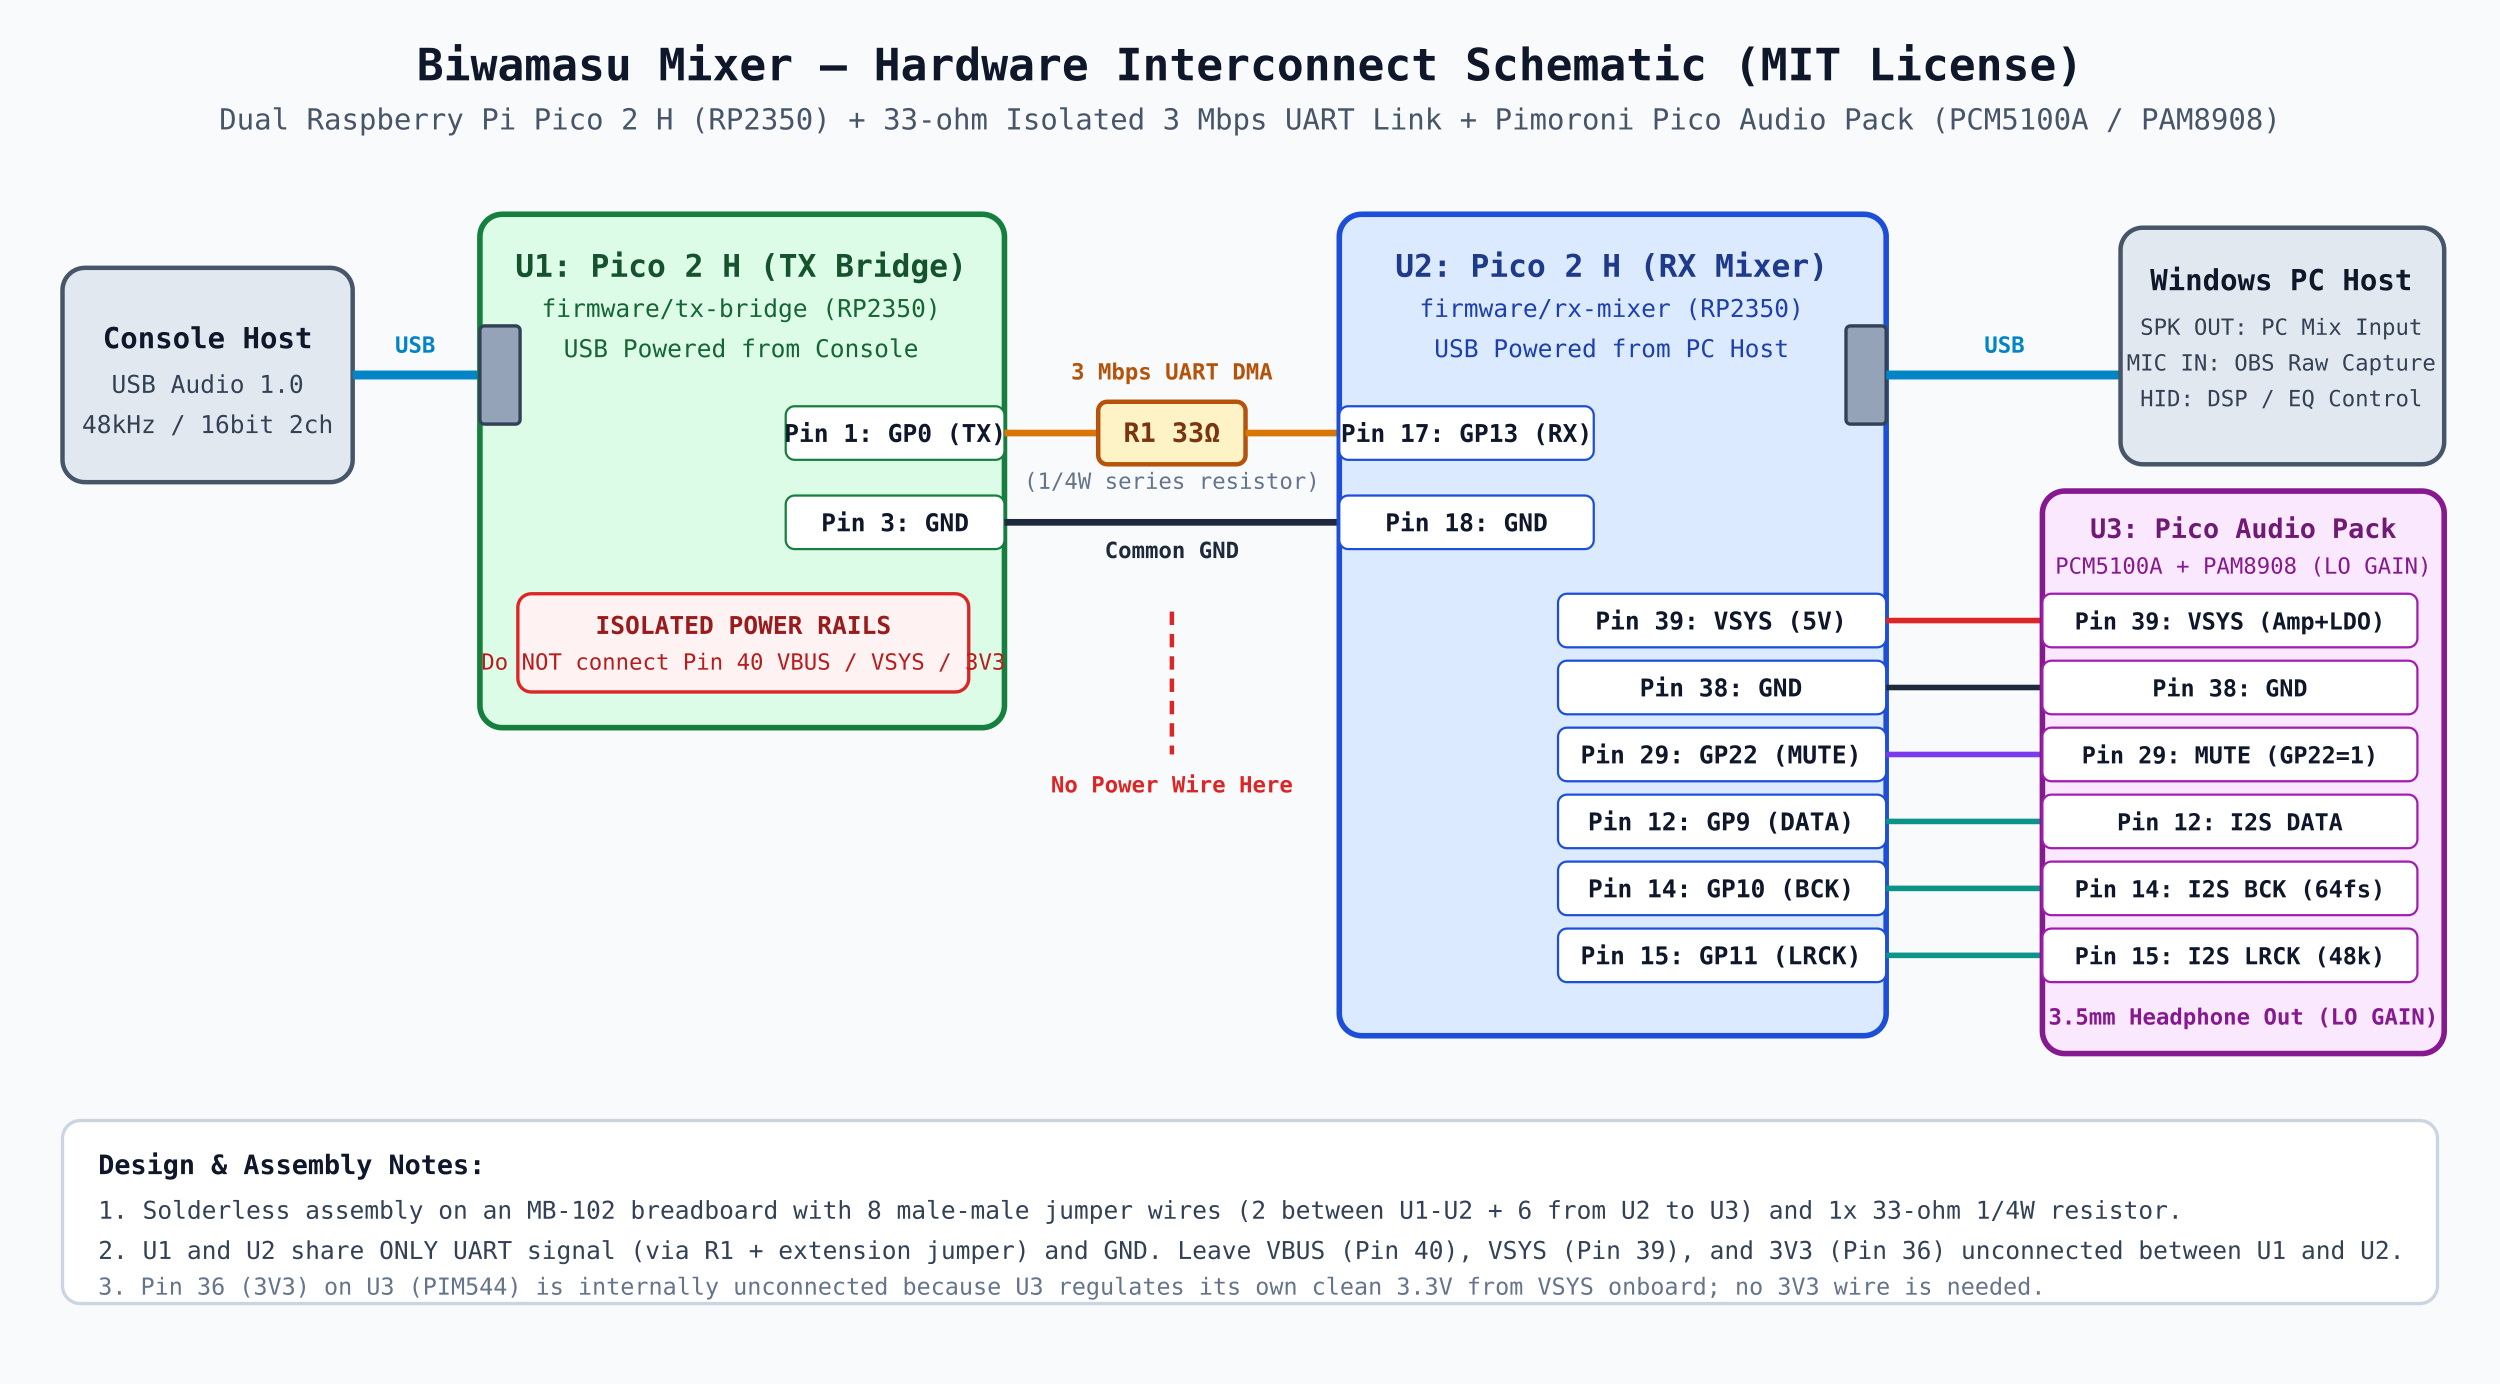
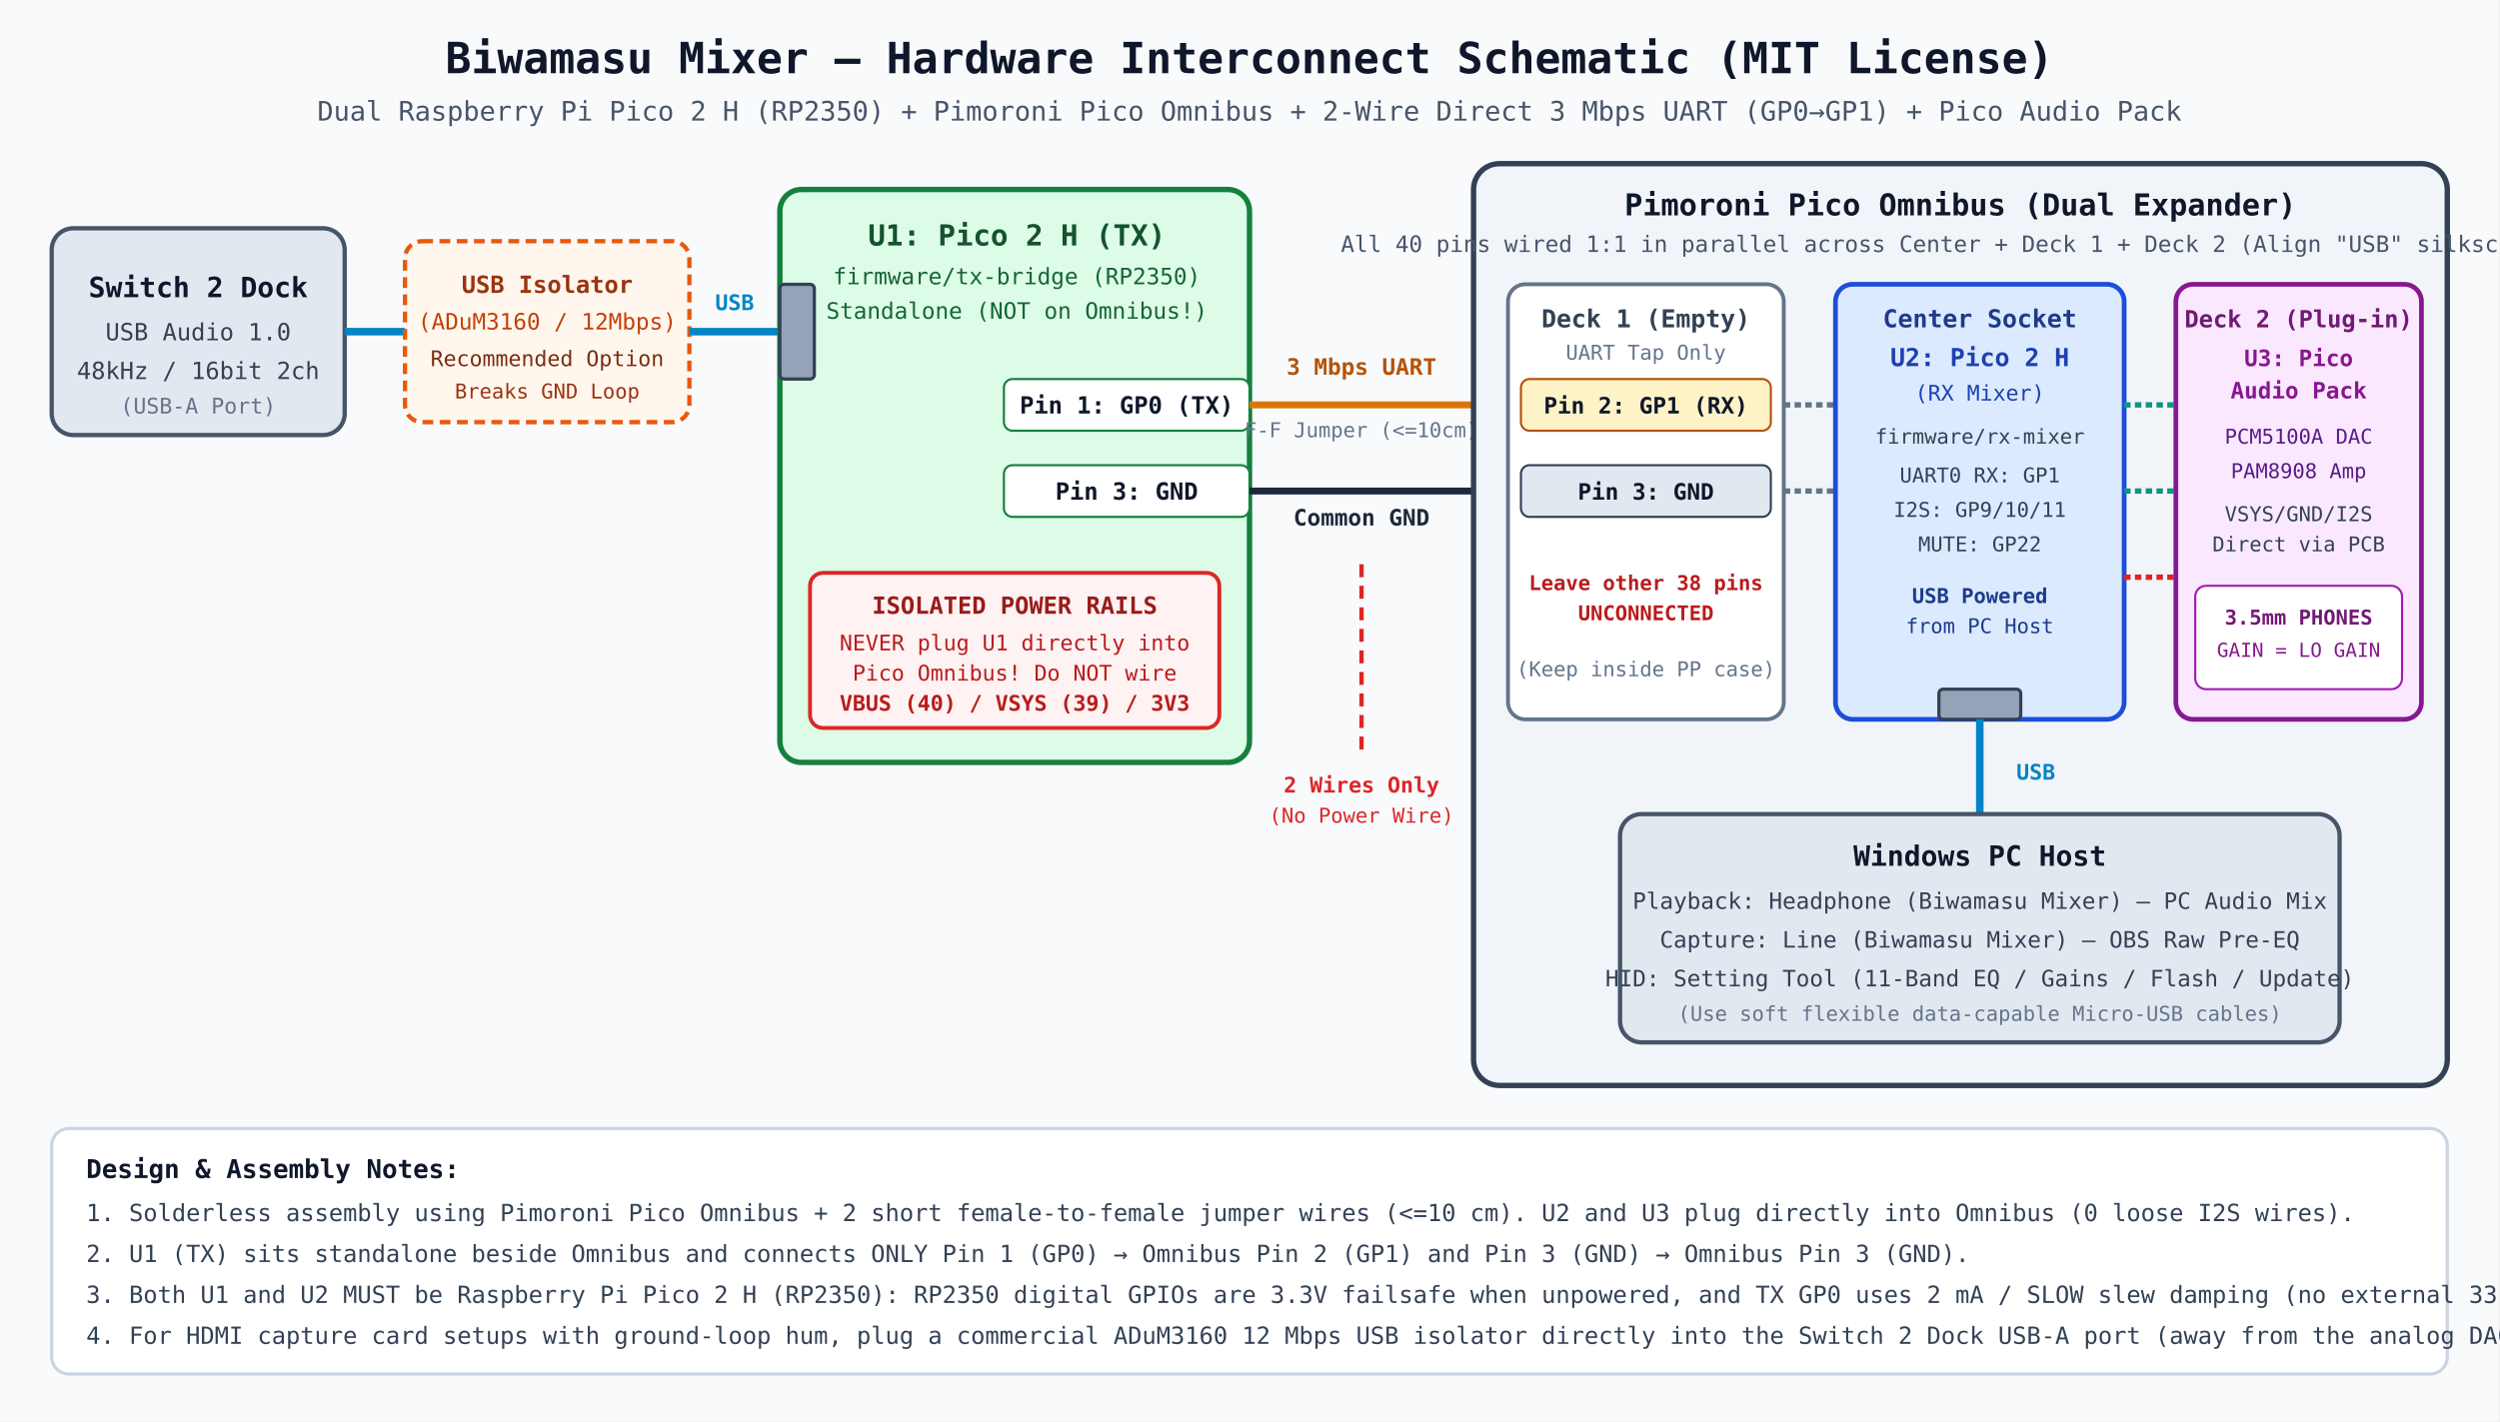
- <svg xmlns="http://www.w3.org/2000/svg" viewBox="0 0 1120 620" width="1120" height="620" font-family="ui-monospace, SFMono-Regular, Menlo, Consolas, monospace">
-   <rect width="1120" height="620" fill="#f8fafc" />
-   <text x="560" y="36" text-anchor="middle" font-size="20" font-weight="bold" fill="#0f172a">
+ <svg xmlns="http://www.w3.org/2000/svg" viewBox="0 0 1160 660" width="1160" height="660" font-family="ui-monospace, SFMono-Regular, Menlo, Consolas, monospace">
+   <rect width="1160" height="660" fill="#f8fafc" />
+   <text x="580" y="34" text-anchor="middle" font-size="20" font-weight="bold" fill="#0f172a">
    Biwamasu Mixer — Hardware Interconnect Schematic (MIT License)
  </text>
-   <text x="560" y="58" text-anchor="middle" font-size="13" fill="#475569">
-     Dual Raspberry Pi Pico 2 H (RP2350) + 33-ohm Isolated 3 Mbps UART Link + Pimoroni Pico Audio Pack (PCM5100A / PAM8908)
+   <text x="580" y="56" text-anchor="middle" font-size="12.5" fill="#475569">
+     Dual Raspberry Pi Pico 2 H (RP2350) + Pimoroni Pico Omnibus + 2-Wire Direct 3 Mbps UART (GP0→GP1) + Pico Audio Pack
  </text>
-   <rect x="28" y="120" width="130" height="96" rx="10" fill="#e2e8f0" stroke="#475569" stroke-width="2" />
-   <text x="93" y="156" text-anchor="middle" font-size="13" font-weight="bold" fill="#0f172a">Console Host</text>
-   <text x="93" y="176" text-anchor="middle" font-size="11" fill="#334155">USB Audio 1.0</text>
-   <text x="93" y="194" text-anchor="middle" font-size="11" fill="#334155">48kHz / 16bit 2ch</text>
-   <line x1="158" y1="168" x2="215" y2="168" stroke="#0284c7" stroke-width="4" />
-   <text x="186" y="158" text-anchor="middle" font-size="10" font-weight="bold" fill="#0284c7">USB</text>
-   <rect x="215" y="96" width="235" height="230" rx="10" fill="#dcfce7" stroke="#15803d" stroke-width="2.5" />
-   <rect x="215" y="146" width="18" height="44" rx="2" fill="#94a3b8" stroke="#334155" stroke-width="1.5" />
-   <text x="332" y="124" text-anchor="middle" font-size="14" font-weight="bold" fill="#14532d">U1: Pico 2 H (TX Bridge)</text>
-   <text x="332" y="142" text-anchor="middle" font-size="11" fill="#166534">firmware/tx-bridge (RP2350)</text>
-   <text x="332" y="160" text-anchor="middle" font-size="11" fill="#166534">USB Powered from Console</text>
-   <rect x="352" y="182" width="98" height="24" rx="4" fill="#ffffff" stroke="#15803d" />
-   <text x="401" y="198" text-anchor="middle" font-size="11" font-weight="bold" fill="#0f172a">Pin 1: GP0 (TX)</text>
-   <rect x="352" y="222" width="98" height="24" rx="4" fill="#ffffff" stroke="#15803d" />
-   <text x="401" y="238" text-anchor="middle" font-size="11" font-weight="bold" fill="#0f172a">Pin 3: GND</text>
-   <rect x="232" y="266" width="202" height="44" rx="6" fill="#fef2f2" stroke="#dc2626" stroke-width="1.5" />
-   <text x="333" y="284" text-anchor="middle" font-size="11" font-weight="bold" fill="#991b1b">ISOLATED POWER RAILS</text>
-   <text x="333" y="300" text-anchor="middle" font-size="10" fill="#b91c1c">Do NOT connect Pin 40 VBUS / VSYS / 3V3</text>
-   <line x1="450" y1="194" x2="492" y2="194" stroke="#d97706" stroke-width="3" />
-   <rect x="492" y="180" width="66" height="28" rx="4" fill="#fef3c7" stroke="#b45309" stroke-width="2" />
-   <text x="525" y="198" text-anchor="middle" font-size="12" font-weight="bold" fill="#78350f">R1 33Ω</text>
-   <line x1="558" y1="194" x2="600" y2="194" stroke="#d97706" stroke-width="3" />
-   <text x="525" y="170" text-anchor="middle" font-size="10" font-weight="bold" fill="#b45309">3 Mbps UART DMA</text>
-   <text x="525" y="219" text-anchor="middle" font-size="10" fill="#64748b">(1/4W series resistor)</text>
-   <line x1="450" y1="234" x2="600" y2="234" stroke="#1e293b" stroke-width="3" />
-   <text x="525" y="250" text-anchor="middle" font-size="10" font-weight="bold" fill="#1e293b">Common GND</text>
-   <line x1="525" y1="274" x2="525" y2="338" stroke="#dc2626" stroke-width="2" stroke-dasharray="6,4" />
-   <text x="525" y="355" text-anchor="middle" font-size="10" font-weight="bold" fill="#dc2626">No Power Wire Here</text>
-   <rect x="600" y="96" width="245" height="368" rx="10" fill="#dbeafe" stroke="#1d4ed8" stroke-width="2.5" />
-   <rect x="827" y="146" width="18" height="44" rx="2" fill="#94a3b8" stroke="#334155" stroke-width="1.5" />
-   <text x="722" y="124" text-anchor="middle" font-size="14" font-weight="bold" fill="#1e3a8a">U2: Pico 2 H (RX Mixer)</text>
-   <text x="722" y="142" text-anchor="middle" font-size="11" fill="#1e40af">firmware/rx-mixer (RP2350)</text>
-   <text x="722" y="160" text-anchor="middle" font-size="11" fill="#1e40af">USB Powered from PC Host</text>
-   <rect x="600" y="182" width="114" height="24" rx="4" fill="#ffffff" stroke="#1d4ed8" />
-   <text x="657" y="198" text-anchor="middle" font-size="11" font-weight="bold" fill="#0f172a">Pin 17: GP13 (RX)</text>
-   <rect x="600" y="222" width="114" height="24" rx="4" fill="#ffffff" stroke="#1d4ed8" />
-   <text x="657" y="238" text-anchor="middle" font-size="11" font-weight="bold" fill="#0f172a">Pin 18: GND</text>
-   <rect x="698" y="266" width="147" height="24" rx="4" fill="#ffffff" stroke="#1d4ed8" />
-   <text x="771" y="282" text-anchor="middle" font-size="11" font-weight="bold" fill="#0f172a">Pin 39: VSYS (5V)</text>
-   <rect x="698" y="296" width="147" height="24" rx="4" fill="#ffffff" stroke="#1d4ed8" />
-   <text x="771" y="312" text-anchor="middle" font-size="11" font-weight="bold" fill="#0f172a">Pin 38: GND</text>
-   <rect x="698" y="326" width="147" height="24" rx="4" fill="#ffffff" stroke="#1d4ed8" />
-   <text x="771" y="342" text-anchor="middle" font-size="11" font-weight="bold" fill="#0f172a">Pin 29: GP22 (MUTE)</text>
-   <rect x="698" y="356" width="147" height="24" rx="4" fill="#ffffff" stroke="#1d4ed8" />
-   <text x="771" y="372" text-anchor="middle" font-size="11" font-weight="bold" fill="#0f172a">Pin 12: GP9 (DATA)</text>
-   <rect x="698" y="386" width="147" height="24" rx="4" fill="#ffffff" stroke="#1d4ed8" />
-   <text x="771" y="402" text-anchor="middle" font-size="11" font-weight="bold" fill="#0f172a">Pin 14: GP10 (BCK)</text>
-   <rect x="698" y="416" width="147" height="24" rx="4" fill="#ffffff" stroke="#1d4ed8" />
-   <text x="771" y="432" text-anchor="middle" font-size="11" font-weight="bold" fill="#0f172a">Pin 15: GP11 (LRCK)</text>
-   <line x1="845" y1="168" x2="950" y2="168" stroke="#0284c7" stroke-width="4" />
-   <text x="898" y="158" text-anchor="middle" font-size="10" font-weight="bold" fill="#0284c7">USB</text>
-   <rect x="950" y="102" width="145" height="106" rx="10" fill="#e2e8f0" stroke="#475569" stroke-width="2" />
-   <text x="1022" y="130" text-anchor="middle" font-size="13" font-weight="bold" fill="#0f172a">Windows PC Host</text>
-   <text x="1022" y="150" text-anchor="middle" font-size="10" fill="#334155">SPK OUT: PC Mix Input</text>
-   <text x="1022" y="166" text-anchor="middle" font-size="10" fill="#334155">MIC IN: OBS Raw Capture</text>
-   <text x="1022" y="182" text-anchor="middle" font-size="10" fill="#334155">HID: DSP / EQ Control</text>
-   <line x1="845" y1="278" x2="915" y2="278" stroke="#dc2626" stroke-width="2.5" />
-   <line x1="845" y1="308" x2="915" y2="308" stroke="#1e293b" stroke-width="2.5" />
-   <line x1="845" y1="338" x2="915" y2="338" stroke="#7c3aed" stroke-width="2.5" />
-   <line x1="845" y1="368" x2="915" y2="368" stroke="#0d9488" stroke-width="2.5" />
-   <line x1="845" y1="398" x2="915" y2="398" stroke="#0d9488" stroke-width="2.5" />
-   <line x1="845" y1="428" x2="915" y2="428" stroke="#0d9488" stroke-width="2.5" />
-   <rect x="915" y="220" width="180" height="252" rx="10" fill="#fae8ff" stroke="#86198f" stroke-width="2.5" />
-   <text x="1005" y="241" text-anchor="middle" font-size="12" font-weight="bold" fill="#701a75">U3: Pico Audio Pack</text>
-   <text x="1005" y="257" text-anchor="middle" font-size="10" fill="#86198f">PCM5100A + PAM8908 (LO GAIN)</text>
-   <rect x="915" y="266" width="168" height="24" rx="4" fill="#ffffff" stroke="#a21caf" />
-   <text x="999" y="282" text-anchor="middle" font-size="10.5" font-weight="bold" fill="#0f172a">Pin 39: VSYS (Amp+LDO)</text>
-   <rect x="915" y="296" width="168" height="24" rx="4" fill="#ffffff" stroke="#a21caf" />
-   <text x="999" y="312" text-anchor="middle" font-size="10.5" font-weight="bold" fill="#0f172a">Pin 38: GND</text>
-   <rect x="915" y="326" width="168" height="24" rx="4" fill="#ffffff" stroke="#a21caf" />
-   <text x="999" y="342" text-anchor="middle" font-size="10.5" font-weight="bold" fill="#0f172a">Pin 29: MUTE (GP22=1)</text>
-   <rect x="915" y="356" width="168" height="24" rx="4" fill="#ffffff" stroke="#a21caf" />
-   <text x="999" y="372" text-anchor="middle" font-size="10.5" font-weight="bold" fill="#0f172a">Pin 12: I2S DATA</text>
-   <rect x="915" y="386" width="168" height="24" rx="4" fill="#ffffff" stroke="#a21caf" />
-   <text x="999" y="402" text-anchor="middle" font-size="10.5" font-weight="bold" fill="#0f172a">Pin 14: I2S BCK (64fs)</text>
-   <rect x="915" y="416" width="168" height="24" rx="4" fill="#ffffff" stroke="#a21caf" />
-   <text x="999" y="432" text-anchor="middle" font-size="10.5" font-weight="bold" fill="#0f172a">Pin 15: I2S LRCK (48k)</text>
-   <text x="1005" y="459" text-anchor="middle" font-size="10" font-weight="bold" fill="#86198f">3.5mm Headphone Out (LO GAIN)</text>
-   <rect x="28" y="502" width="1064" height="82" rx="8" fill="#ffffff" stroke="#cbd5e1" stroke-width="1.5" />
-   <text x="44" y="526" font-size="12" font-weight="bold" fill="#0f172a">Design &amp; Assembly Notes:</text>
-   <text x="44" y="546" font-size="11" fill="#334155">1. Solderless assembly on an MB-102 breadboard with 8 male-male jumper wires (2 between U1-U2 + 6 from U2 to U3) and 1x 33-ohm 1/4W resistor.</text>
-   <text x="44" y="564" font-size="11" fill="#334155">2. U1 and U2 share ONLY UART signal (via R1 + extension jumper) and GND. Leave VBUS (Pin 40), VSYS (Pin 39), and 3V3 (Pin 36) unconnected between U1 and U2.</text>
-   <text x="44" y="580" font-size="10.5" fill="#64748b">3. Pin 36 (3V3) on U3 (PIM544) is internally unconnected because U3 regulates its own clean 3.3V from VSYS onboard; no 3V3 wire is needed.</text>
+   <rect x="24" y="106" width="136" height="96" rx="10" fill="#e2e8f0" stroke="#475569" stroke-width="2" />
+   <text x="92" y="138" text-anchor="middle" font-size="13" font-weight="bold" fill="#0f172a">Switch 2 Dock</text>
+   <text x="92" y="158" text-anchor="middle" font-size="11" fill="#334155">USB Audio 1.0</text>
+   <text x="92" y="176" text-anchor="middle" font-size="11" fill="#334155">48kHz / 16bit 2ch</text>
+   <text x="92" y="192" text-anchor="middle" font-size="10" fill="#64748b">(USB-A Port)</text>
+   <line x1="160" y1="154" x2="188" y2="154" stroke="#0284c7" stroke-width="3.5" />
+   <rect x="188" y="112" width="132" height="84" rx="8" fill="#fff7ed" stroke="#ea580c" stroke-width="2" stroke-dasharray="5,3" />
+   <text x="254" y="136" text-anchor="middle" font-size="11" font-weight="bold" fill="#9a3412">USB Isolator</text>
+   <text x="254" y="153" text-anchor="middle" font-size="10.5" fill="#c2410c">(ADuM3160 / 12Mbps)</text>
+   <text x="254" y="170" text-anchor="middle" font-size="10" fill="#7c2d12">Recommended Option</text>
+   <text x="254" y="185" text-anchor="middle" font-size="9.5" fill="#9a3412">Breaks GND Loop</text>
+   <line x1="320" y1="154" x2="362" y2="154" stroke="#0284c7" stroke-width="3.5" />
+   <text x="341" y="144" text-anchor="middle" font-size="10" font-weight="bold" fill="#0284c7">USB</text>
+   <rect x="362" y="88" width="218" height="266" rx="10" fill="#dcfce7" stroke="#15803d" stroke-width="2.5" />
+   <rect x="362" y="132" width="16" height="44" rx="2" fill="#94a3b8" stroke="#334155" stroke-width="1.5" />
+   <text x="472" y="114" text-anchor="middle" font-size="13.5" font-weight="bold" fill="#14532d">U1: Pico 2 H (TX)</text>
+   <text x="472" y="132" text-anchor="middle" font-size="10.5" fill="#166534">firmware/tx-bridge (RP2350)</text>
+   <text x="472" y="148" text-anchor="middle" font-size="10.5" fill="#166534">Standalone (NOT on Omnibus!)</text>
+   <rect x="466" y="176" width="114" height="24" rx="4" fill="#ffffff" stroke="#15803d" />
+   <text x="523" y="192" text-anchor="middle" font-size="11" font-weight="bold" fill="#0f172a">Pin 1: GP0 (TX)</text>
+   <rect x="466" y="216" width="114" height="24" rx="4" fill="#ffffff" stroke="#15803d" />
+   <text x="523" y="232" text-anchor="middle" font-size="11" font-weight="bold" fill="#0f172a">Pin 3: GND</text>
+   <rect x="376" y="266" width="190" height="72" rx="6" fill="#fef2f2" stroke="#dc2626" stroke-width="1.8" />
+   <text x="471" y="285" text-anchor="middle" font-size="11" font-weight="bold" fill="#991b1b">ISOLATED POWER RAILS</text>
+   <text x="471" y="302" text-anchor="middle" font-size="10" fill="#b91c1c">NEVER plug U1 directly into</text>
+   <text x="471" y="316" text-anchor="middle" font-size="10" fill="#b91c1c">Pico Omnibus! Do NOT wire</text>
+   <text x="471" y="330" text-anchor="middle" font-size="10" font-weight="bold" fill="#b91c1c">VBUS (40) / VSYS (39) / 3V3</text>
+   <line x1="580" y1="188" x2="684" y2="188" stroke="#d97706" stroke-width="3.2" />
+   <text x="632" y="174" text-anchor="middle" font-size="10.5" font-weight="bold" fill="#b45309">3 Mbps UART</text>
+   <text x="632" y="203" text-anchor="middle" font-size="9.5" fill="#64748b">F-F Jumper (&lt;=10cm)</text>
+   <line x1="580" y1="228" x2="684" y2="228" stroke="#1e293b" stroke-width="3.2" />
+   <text x="632" y="244" text-anchor="middle" font-size="10.5" font-weight="bold" fill="#1e293b">Common GND</text>
+   <line x1="632" y1="262" x2="632" y2="352" stroke="#dc2626" stroke-width="2" stroke-dasharray="6,4" />
+   <text x="632" y="368" text-anchor="middle" font-size="10" font-weight="bold" fill="#dc2626">2 Wires Only</text>
+   <text x="632" y="382" text-anchor="middle" font-size="9.5" fill="#dc2626">(No Power Wire)</text>
+   <rect x="684" y="76" width="452" height="428" rx="12" fill="#f1f5f9" stroke="#334155" stroke-width="2.5" />
+   <text x="910" y="100" text-anchor="middle" font-size="14" font-weight="bold" fill="#0f172a">Pimoroni Pico Omnibus (Dual Expander)</text>
+   <text x="910" y="117" text-anchor="middle" font-size="10.5" fill="#475569">All 40 pins wired 1:1 in parallel across Center + Deck 1 + Deck 2 (Align "USB" silkscreen!)</text>
+   <rect x="700" y="132" width="128" height="202" rx="8" fill="#ffffff" stroke="#64748b" stroke-width="1.8" />
+   <text x="764" y="152" text-anchor="middle" font-size="11.5" font-weight="bold" fill="#334155">Deck 1 (Empty)</text>
+   <text x="764" y="167" text-anchor="middle" font-size="9.5" fill="#64748b">UART Tap Only</text>
+   <rect x="706" y="176" width="116" height="24" rx="4" fill="#fef3c7" stroke="#b45309" />
+   <text x="764" y="192" text-anchor="middle" font-size="10.5" font-weight="bold" fill="#0f172a">Pin 2: GP1 (RX)</text>
+   <rect x="706" y="216" width="116" height="24" rx="4" fill="#e2e8f0" stroke="#334155" />
+   <text x="764" y="232" text-anchor="middle" font-size="10.5" font-weight="bold" fill="#0f172a">Pin 3: GND</text>
+   <text x="764" y="274" text-anchor="middle" font-size="9.5" fill="#b91c1c" font-weight="bold">Leave other 38 pins</text>
+   <text x="764" y="288" text-anchor="middle" font-size="9.5" fill="#b91c1c" font-weight="bold">UNCONNECTED</text>
+   <text x="764" y="314" text-anchor="middle" font-size="9.5" fill="#64748b">(Keep inside PP case)</text>
+   <line x1="828" y1="188" x2="852" y2="188" stroke="#64748b" stroke-width="2.5" stroke-dasharray="3,2" />
+   <line x1="828" y1="228" x2="852" y2="228" stroke="#64748b" stroke-width="2.5" stroke-dasharray="3,2" />
+   <rect x="852" y="132" width="134" height="202" rx="8" fill="#dbeafe" stroke="#1d4ed8" stroke-width="2.2" />
+   <rect x="900" y="320" width="38" height="14" rx="2" fill="#94a3b8" stroke="#334155" stroke-width="1.5" />
+   <text x="919" y="152" text-anchor="middle" font-size="11.5" font-weight="bold" fill="#1e3a8a">Center Socket</text>
+   <text x="919" y="170" text-anchor="middle" font-size="11.5" font-weight="bold" fill="#1e40af">U2: Pico 2 H</text>
+   <text x="919" y="186" text-anchor="middle" font-size="10" fill="#1e40af">(RX Mixer)</text>
+   <text x="919" y="206" text-anchor="middle" font-size="9.5" fill="#334155">firmware/rx-mixer</text>
+   <text x="919" y="224" text-anchor="middle" font-size="9.5" fill="#334155">UART0 RX: GP1</text>
+   <text x="919" y="240" text-anchor="middle" font-size="9.5" fill="#334155">I2S: GP9/10/11</text>
+   <text x="919" y="256" text-anchor="middle" font-size="9.5" fill="#334155">MUTE: GP22</text>
+   <text x="919" y="280" text-anchor="middle" font-size="9.5" font-weight="bold" fill="#1e3a8a">USB Powered</text>
+   <text x="919" y="294" text-anchor="middle" font-size="9.5" fill="#1e3a8a">from PC Host</text>
+   <line x1="986" y1="188" x2="1010" y2="188" stroke="#0d9488" stroke-width="2.5" stroke-dasharray="3,2" />
+   <line x1="986" y1="228" x2="1010" y2="228" stroke="#0d9488" stroke-width="2.5" stroke-dasharray="3,2" />
+   <line x1="986" y1="268" x2="1010" y2="268" stroke="#dc2626" stroke-width="2.5" stroke-dasharray="3,2" />
+   <rect x="1010" y="132" width="114" height="202" rx="8" fill="#fae8ff" stroke="#86198f" stroke-width="2.2" />
+   <text x="1067" y="152" text-anchor="middle" font-size="11" font-weight="bold" fill="#701a75">Deck 2 (Plug-in)</text>
+   <text x="1067" y="170" text-anchor="middle" font-size="10.5" font-weight="bold" fill="#86198f">U3: Pico</text>
+   <text x="1067" y="185" text-anchor="middle" font-size="10.5" font-weight="bold" fill="#86198f">Audio Pack</text>
+   <text x="1067" y="206" text-anchor="middle" font-size="9.5" fill="#581c87">PCM5100A DAC</text>
+   <text x="1067" y="222" text-anchor="middle" font-size="9.5" fill="#581c87">PAM8908 Amp</text>
+   <text x="1067" y="242" text-anchor="middle" font-size="9.5" fill="#334155">VSYS/GND/I2S</text>
+   <text x="1067" y="256" text-anchor="middle" font-size="9.5" fill="#334155">Direct via PCB</text>
+   <rect x="1019" y="272" width="96" height="48" rx="5" fill="#ffffff" stroke="#a21caf" />
+   <text x="1067" y="290" text-anchor="middle" font-size="9.5" font-weight="bold" fill="#701a75">3.5mm PHONES</text>
+   <text x="1067" y="305" text-anchor="middle" font-size="9" fill="#86198f">GAIN = LO GAIN</text>
+   <line x1="919" y1="334" x2="919" y2="378" stroke="#0284c7" stroke-width="3.5" />
+   <text x="945" y="362" text-anchor="middle" font-size="10" font-weight="bold" fill="#0284c7">USB</text>
+   <rect x="752" y="378" width="334" height="106" rx="10" fill="#e2e8f0" stroke="#475569" stroke-width="2" />
+   <text x="919" y="402" text-anchor="middle" font-size="13" font-weight="bold" fill="#0f172a">Windows PC Host</text>
+   <text x="919" y="422" text-anchor="middle" font-size="10.5" fill="#334155">Playback: Headphone (Biwamasu Mixer) — PC Audio Mix</text>
+   <text x="919" y="440" text-anchor="middle" font-size="10.5" fill="#334155">Capture:  Line (Biwamasu Mixer) — OBS Raw Pre-EQ</text>
+   <text x="919" y="458" text-anchor="middle" font-size="10.5" fill="#334155">HID: Setting Tool (11-Band EQ / Gains / Flash / Update)</text>
+   <text x="919" y="474" text-anchor="middle" font-size="9.5" fill="#64748b">(Use soft flexible data-capable Micro-USB cables)</text>
+   <rect x="24" y="524" width="1112" height="114" rx="8" fill="#ffffff" stroke="#cbd5e1" stroke-width="1.5" />
+   <text x="40" y="547" font-size="12" font-weight="bold" fill="#0f172a">Design &amp; Assembly Notes:</text>
+   <text x="40" y="567" font-size="11" fill="#334155">1. Solderless assembly using Pimoroni Pico Omnibus + 2 short female-to-female jumper wires (&lt;=10 cm). U2 and U3 plug directly into Omnibus (0 loose I2S wires).</text>
+   <text x="40" y="586" font-size="11" fill="#334155">2. U1 (TX) sits standalone beside Omnibus and connects ONLY Pin 1 (GP0) → Omnibus Pin 2 (GP1) and Pin 3 (GND) → Omnibus Pin 3 (GND).</text>
+   <text x="40" y="605" font-size="11" fill="#334155">3. Both U1 and U2 MUST be Raspberry Pi Pico 2 H (RP2350): RP2350 digital GPIOs are 3.3V failsafe when unpowered, and TX GP0 uses 2 mA / SLOW slew damping (no external 33-ohm resistor required).</text>
+   <text x="40" y="624" font-size="11" fill="#334155">4. For HDMI capture card setups with ground-loop hum, plug a commercial ADuM3160 12 Mbps USB isolator directly into the Switch 2 Dock USB-A port (away from the analog DAC).</text>
</svg>
